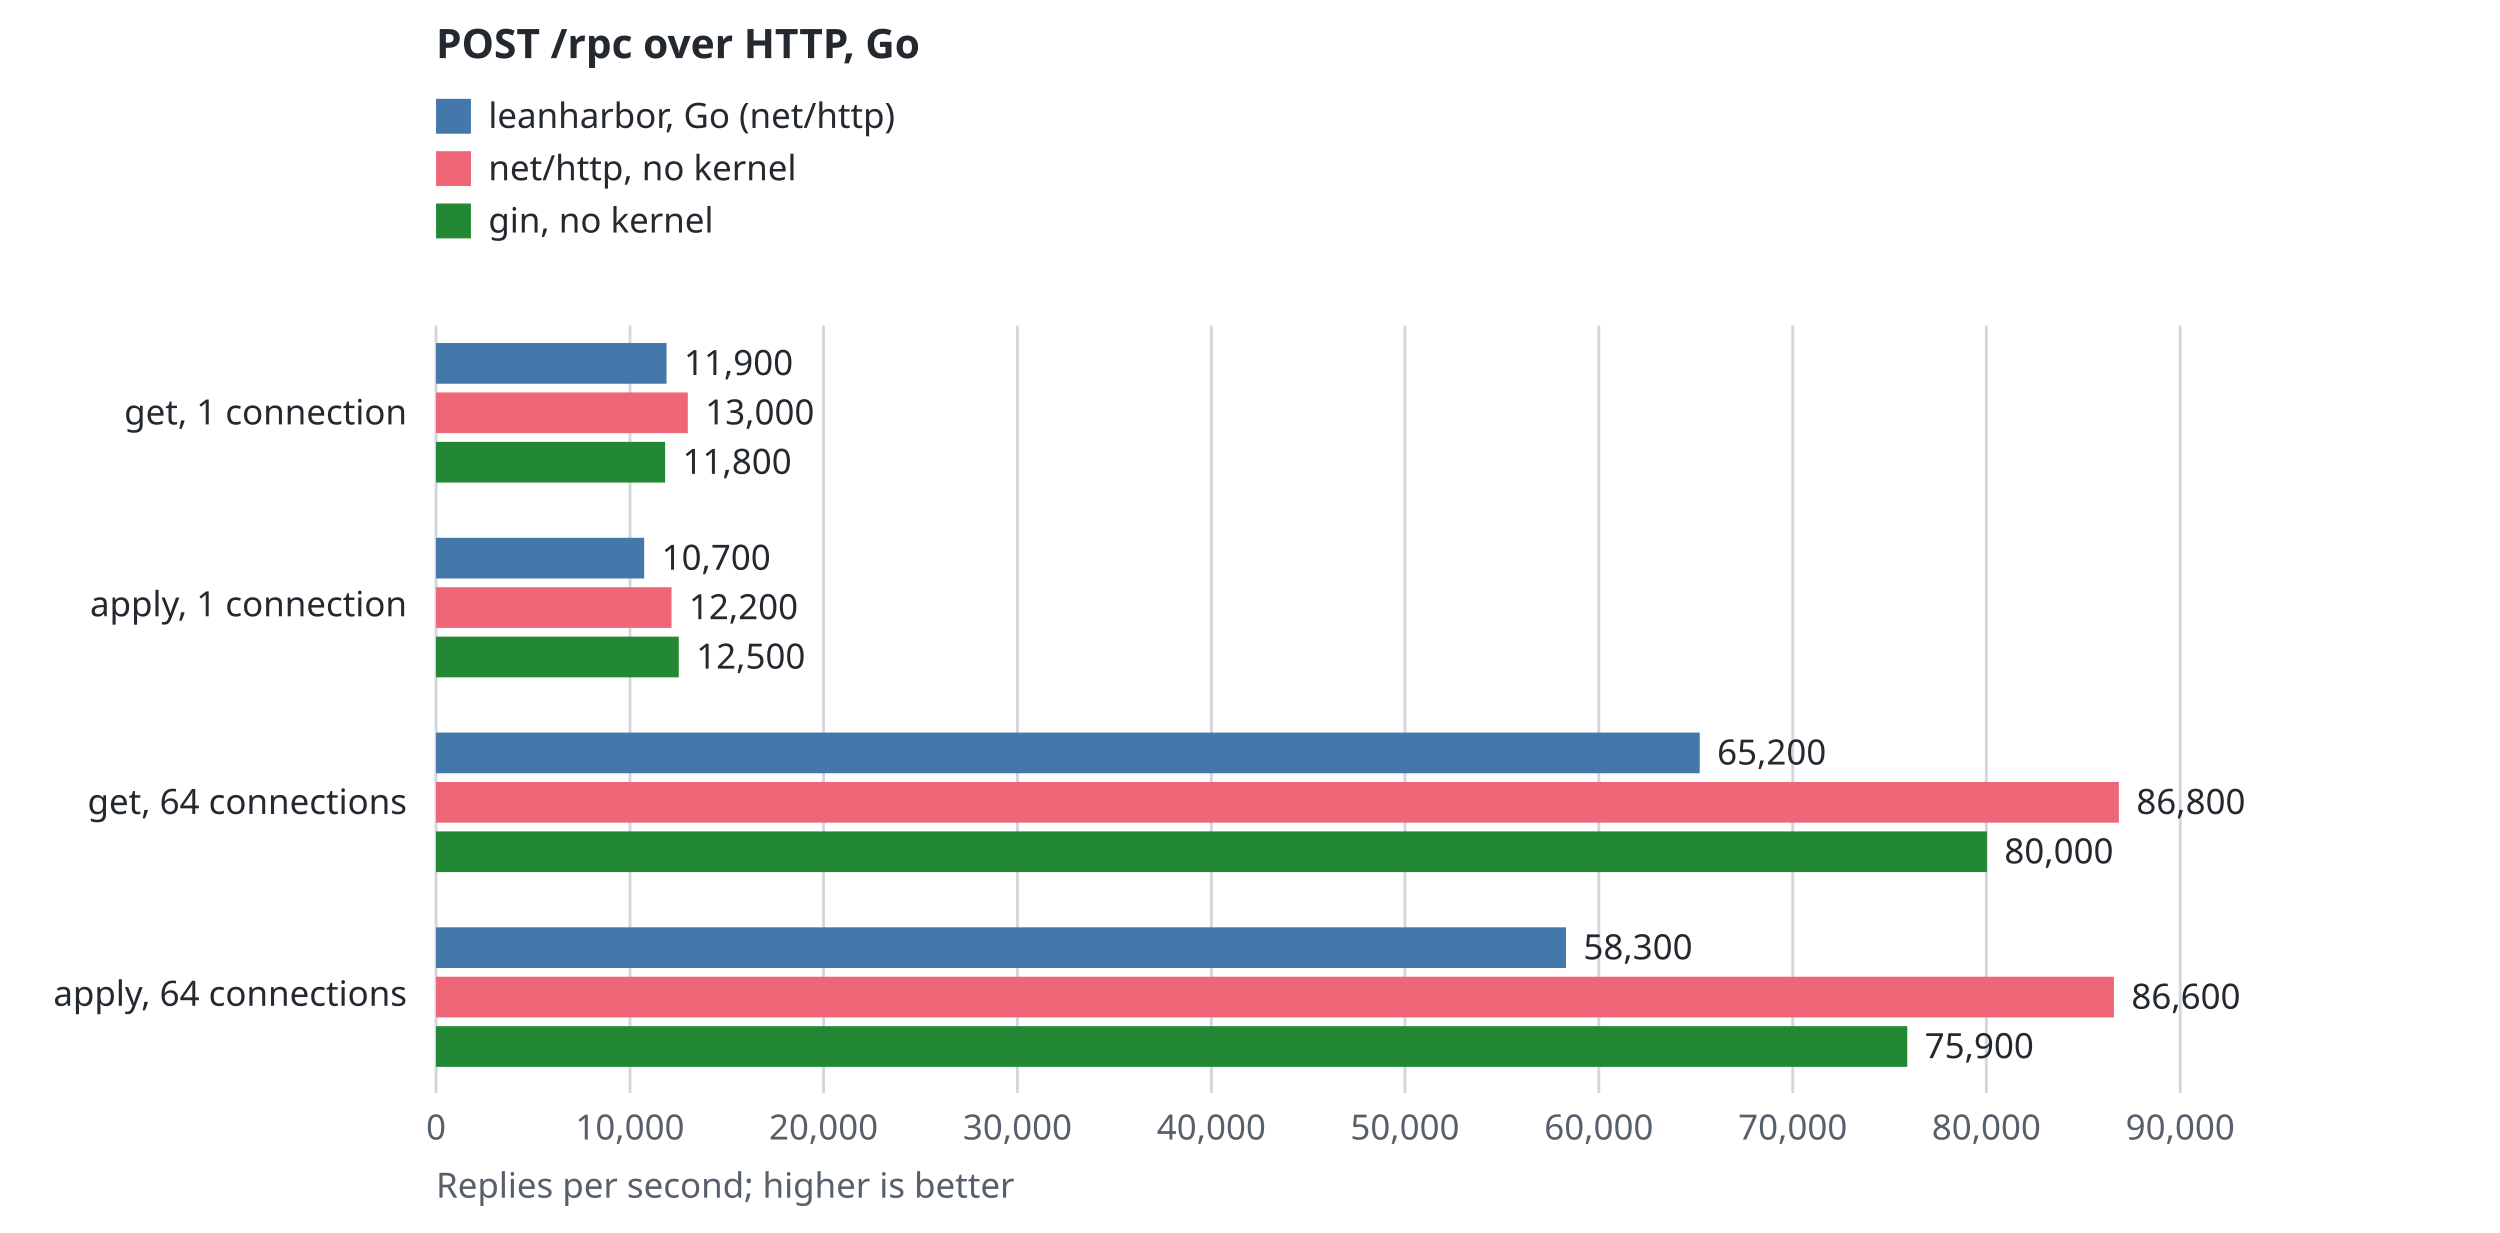
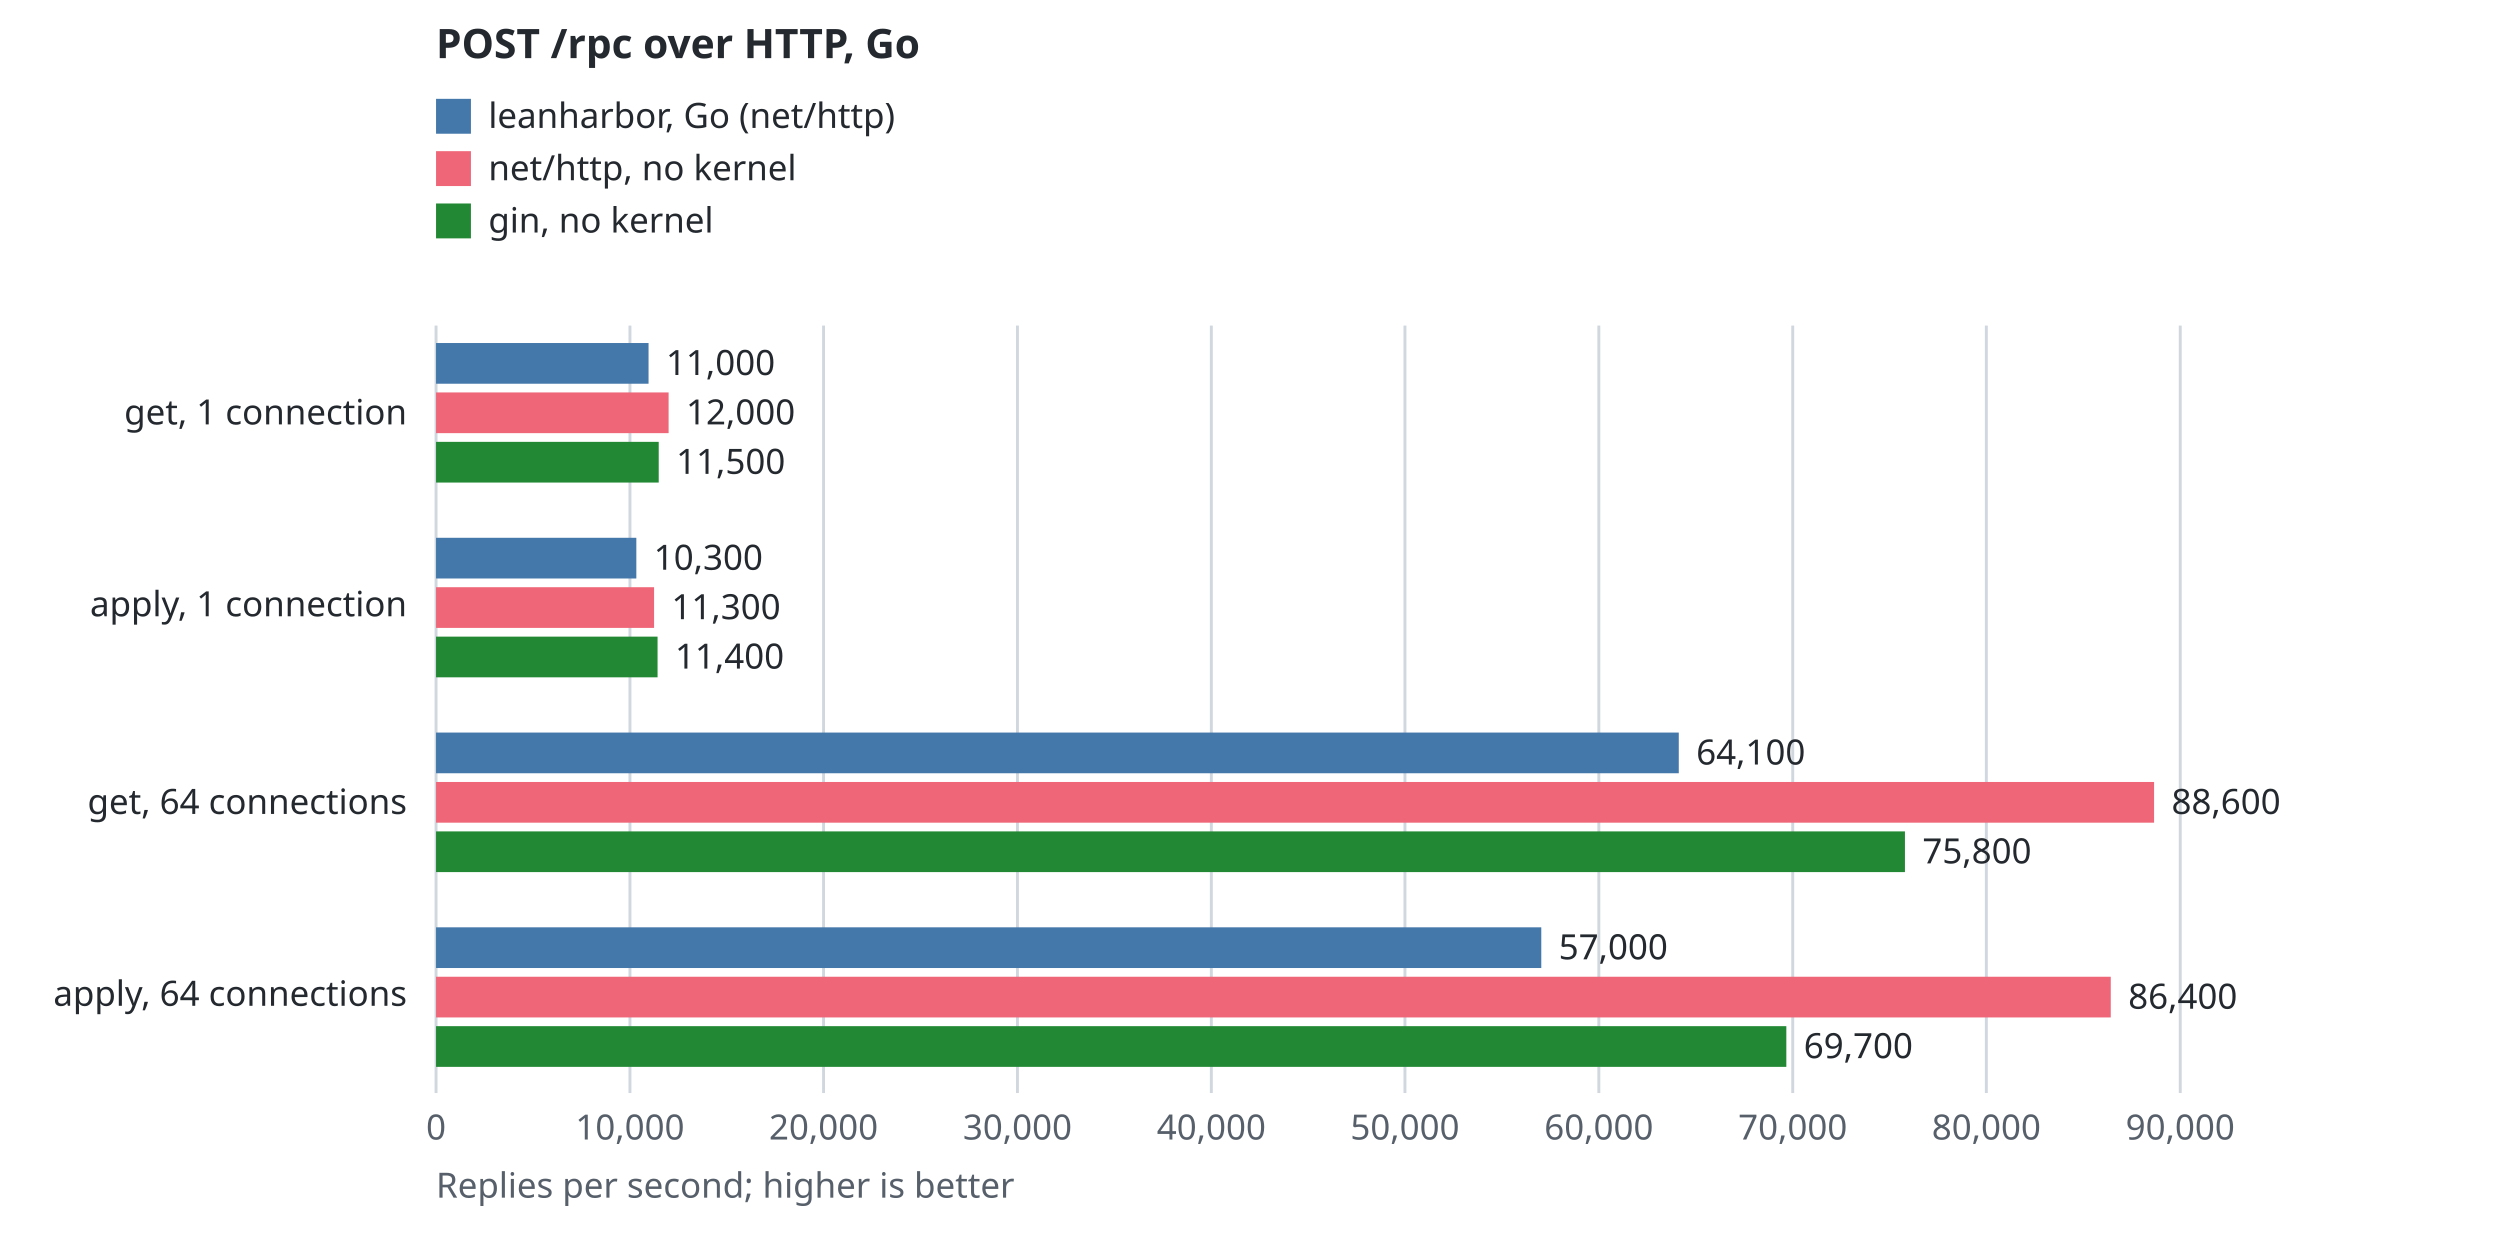
<svg xmlns="http://www.w3.org/2000/svg" viewBox="0 0 860 424" width="860" height="424" role="img">
  <style>text{font-family:system-ui,sans-serif;font-size:12px;fill:#24292f}.title{font-size:14px;font-weight:600}.grid{stroke:#d0d7de}.axis{fill:#57606a}@media(prefers-color-scheme:dark){text{fill:#e6edf3}.grid{stroke:#30363d}.axis{fill:#8b949e}}</style>
  <text class="title" x="150" y="20">POST /rpc over HTTP, Go</text>
  <rect x="150" y="34" width="12" height="12" fill="#4477aa" />
  <text x="168" y="44">leanharbor, Go (net/http)</text>
  <rect x="150" y="52" width="12" height="12" fill="#ee6677" />
  <text x="168" y="62">net/http, no kernel</text>
  <rect x="150" y="70" width="12" height="12" fill="#228833" />
  <text x="168" y="80">gin, no kernel</text>
  <line class="grid" x1="150.0" y1="112" x2="150.0" y2="376" />
  <text class="axis" x="150.0" y="392" text-anchor="middle">0</text>
  <line class="grid" x1="216.7" y1="112" x2="216.7" y2="376" />
  <text class="axis" x="216.7" y="392" text-anchor="middle">10,000</text>
  <line class="grid" x1="283.3" y1="112" x2="283.3" y2="376" />
  <text class="axis" x="283.3" y="392" text-anchor="middle">20,000</text>
  <line class="grid" x1="350.0" y1="112" x2="350.0" y2="376" />
  <text class="axis" x="350.0" y="392" text-anchor="middle">30,000</text>
  <line class="grid" x1="416.7" y1="112" x2="416.7" y2="376" />
  <text class="axis" x="416.7" y="392" text-anchor="middle">40,000</text>
  <line class="grid" x1="483.3" y1="112" x2="483.3" y2="376" />
  <text class="axis" x="483.3" y="392" text-anchor="middle">50,000</text>
  <line class="grid" x1="550.0" y1="112" x2="550.0" y2="376" />
  <text class="axis" x="550.0" y="392" text-anchor="middle">60,000</text>
  <line class="grid" x1="616.7" y1="112" x2="616.7" y2="376" />
  <text class="axis" x="616.7" y="392" text-anchor="middle">70,000</text>
  <line class="grid" x1="683.3" y1="112" x2="683.3" y2="376" />
  <text class="axis" x="683.3" y="392" text-anchor="middle">80,000</text>
  <line class="grid" x1="750.0" y1="112" x2="750.0" y2="376" />
  <text class="axis" x="750.0" y="392" text-anchor="middle">90,000</text>
  <text class="axis" x="150" y="412">Replies per second; higher is better</text>
-   <rect x="150" y="118" width="79.3" height="14" fill="#4477aa" />
-   <text x="235.3" y="129">11,900</text>
-   <rect x="150" y="135" width="86.6" height="14" fill="#ee6677" />
-   <text x="242.6" y="146">13,000</text>
-   <rect x="150" y="152" width="78.8" height="14" fill="#228833" />
-   <text x="234.8" y="163">11,800</text>
+   <rect x="150" y="118" width="73.1" height="14" fill="#4477aa" />
+   <text x="229.1" y="129">11,000</text>
+   <rect x="150" y="135" width="80.0" height="14" fill="#ee6677" />
+   <text x="236.0" y="146">12,000</text>
+   <rect x="150" y="152" width="76.6" height="14" fill="#228833" />
+   <text x="232.6" y="163">11,500</text>
  <text x="140" y="146" text-anchor="end">get, 1 connection</text>
-   <rect x="150" y="185" width="71.6" height="14" fill="#4477aa" />
-   <text x="227.6" y="196">10,700</text>
-   <rect x="150" y="202" width="81.0" height="14" fill="#ee6677" />
-   <text x="237.0" y="213">12,200</text>
-   <rect x="150" y="219" width="83.5" height="14" fill="#228833" />
-   <text x="239.5" y="230">12,500</text>
+   <rect x="150" y="185" width="68.9" height="14" fill="#4477aa" />
+   <text x="224.9" y="196">10,300</text>
+   <rect x="150" y="202" width="75.0" height="14" fill="#ee6677" />
+   <text x="231.0" y="213">11,300</text>
+   <rect x="150" y="219" width="76.2" height="14" fill="#228833" />
+   <text x="232.2" y="230">11,400</text>
  <text x="140" y="212" text-anchor="end">apply, 1 connection</text>
-   <rect x="150" y="252" width="434.7" height="14" fill="#4477aa" />
-   <text x="590.7" y="263">65,200</text>
-   <rect x="150" y="269" width="578.9" height="14" fill="#ee6677" />
-   <text x="734.9" y="280">86,800</text>
-   <rect x="150" y="286" width="533.5" height="14" fill="#228833" />
-   <text x="689.5" y="297">80,000</text>
+   <rect x="150" y="252" width="427.5" height="14" fill="#4477aa" />
+   <text x="583.5" y="263">64,100</text>
+   <rect x="150" y="269" width="591.0" height="14" fill="#ee6677" />
+   <text x="747.0" y="280">88,600</text>
+   <rect x="150" y="286" width="505.3" height="14" fill="#228833" />
+   <text x="661.3" y="297">75,800</text>
  <text x="140" y="280" text-anchor="end">get, 64 connections</text>
-   <rect x="150" y="319" width="388.7" height="14" fill="#4477aa" />
-   <text x="544.7" y="330">58,300</text>
-   <rect x="150" y="336" width="577.2" height="14" fill="#ee6677" />
-   <text x="733.2" y="347">86,600</text>
-   <rect x="150" y="353" width="506.1" height="14" fill="#228833" />
-   <text x="662.1" y="364">75,900</text>
+   <rect x="150" y="319" width="380.2" height="14" fill="#4477aa" />
+   <text x="536.2" y="330">57,000</text>
+   <rect x="150" y="336" width="576.1" height="14" fill="#ee6677" />
+   <text x="732.1" y="347">86,400</text>
+   <rect x="150" y="353" width="464.5" height="14" fill="#228833" />
+   <text x="620.5" y="364">69,700</text>
  <text x="140" y="346" text-anchor="end">apply, 64 connections</text>
</svg>
